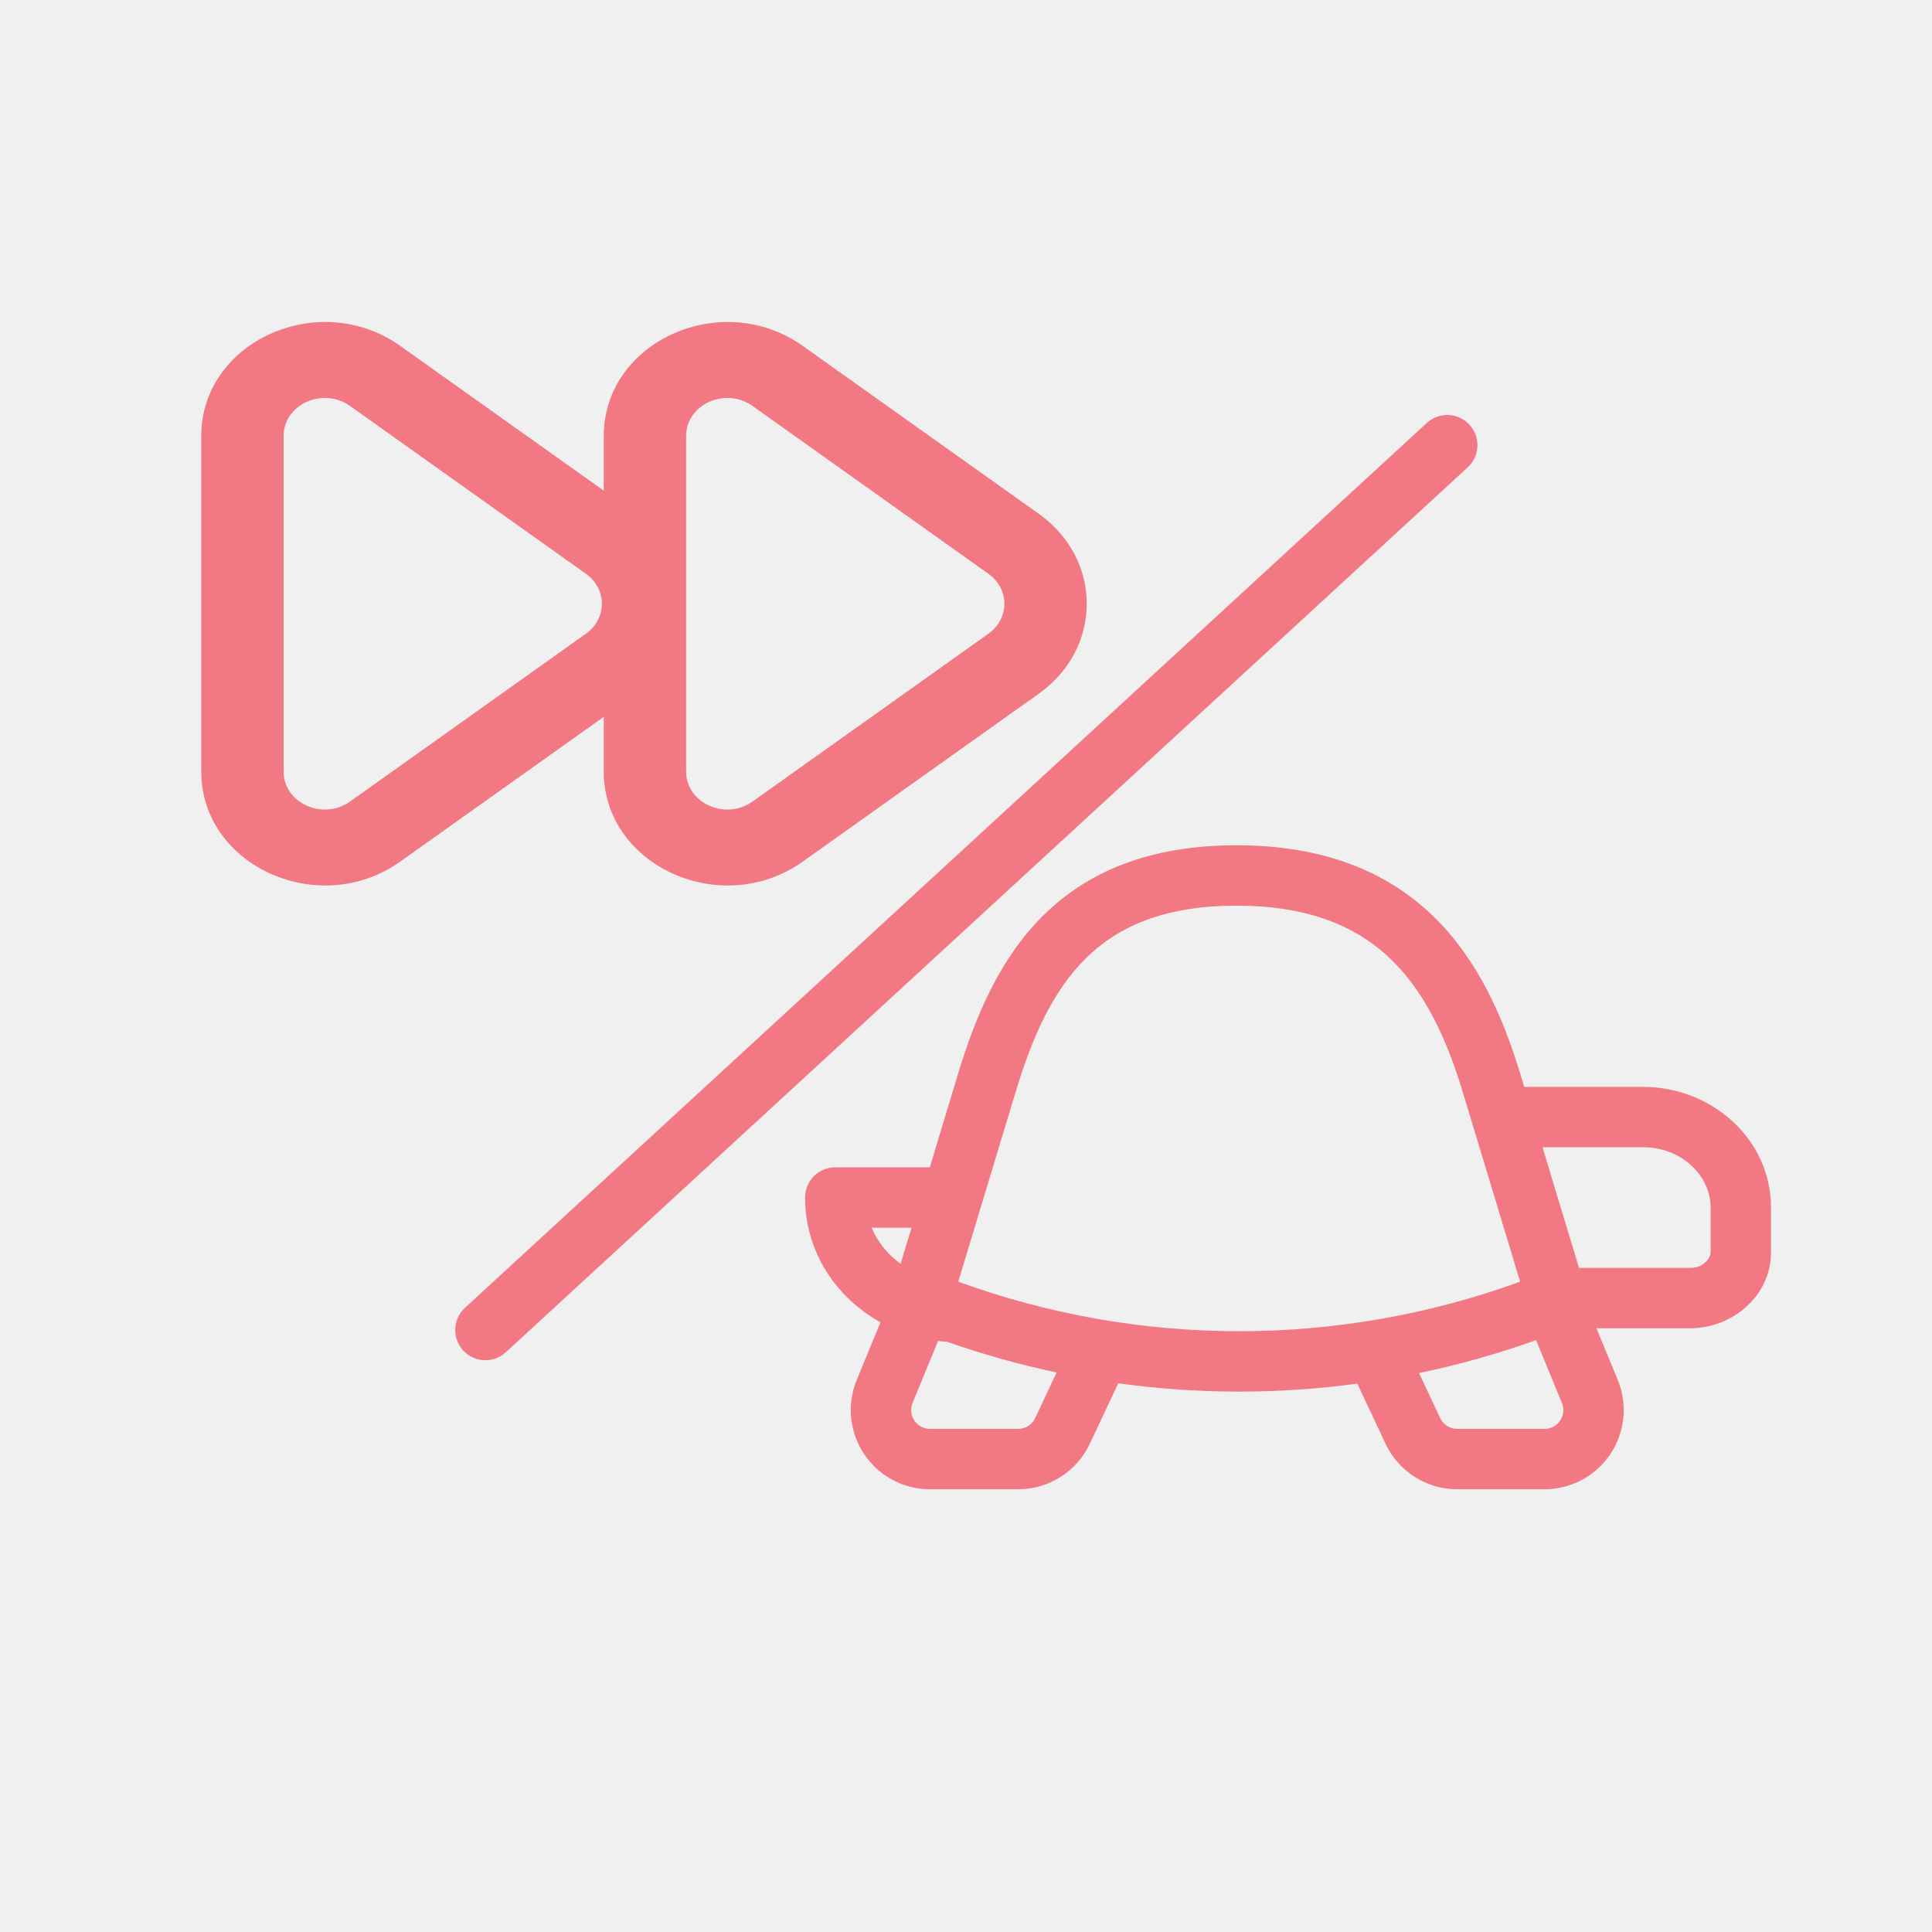
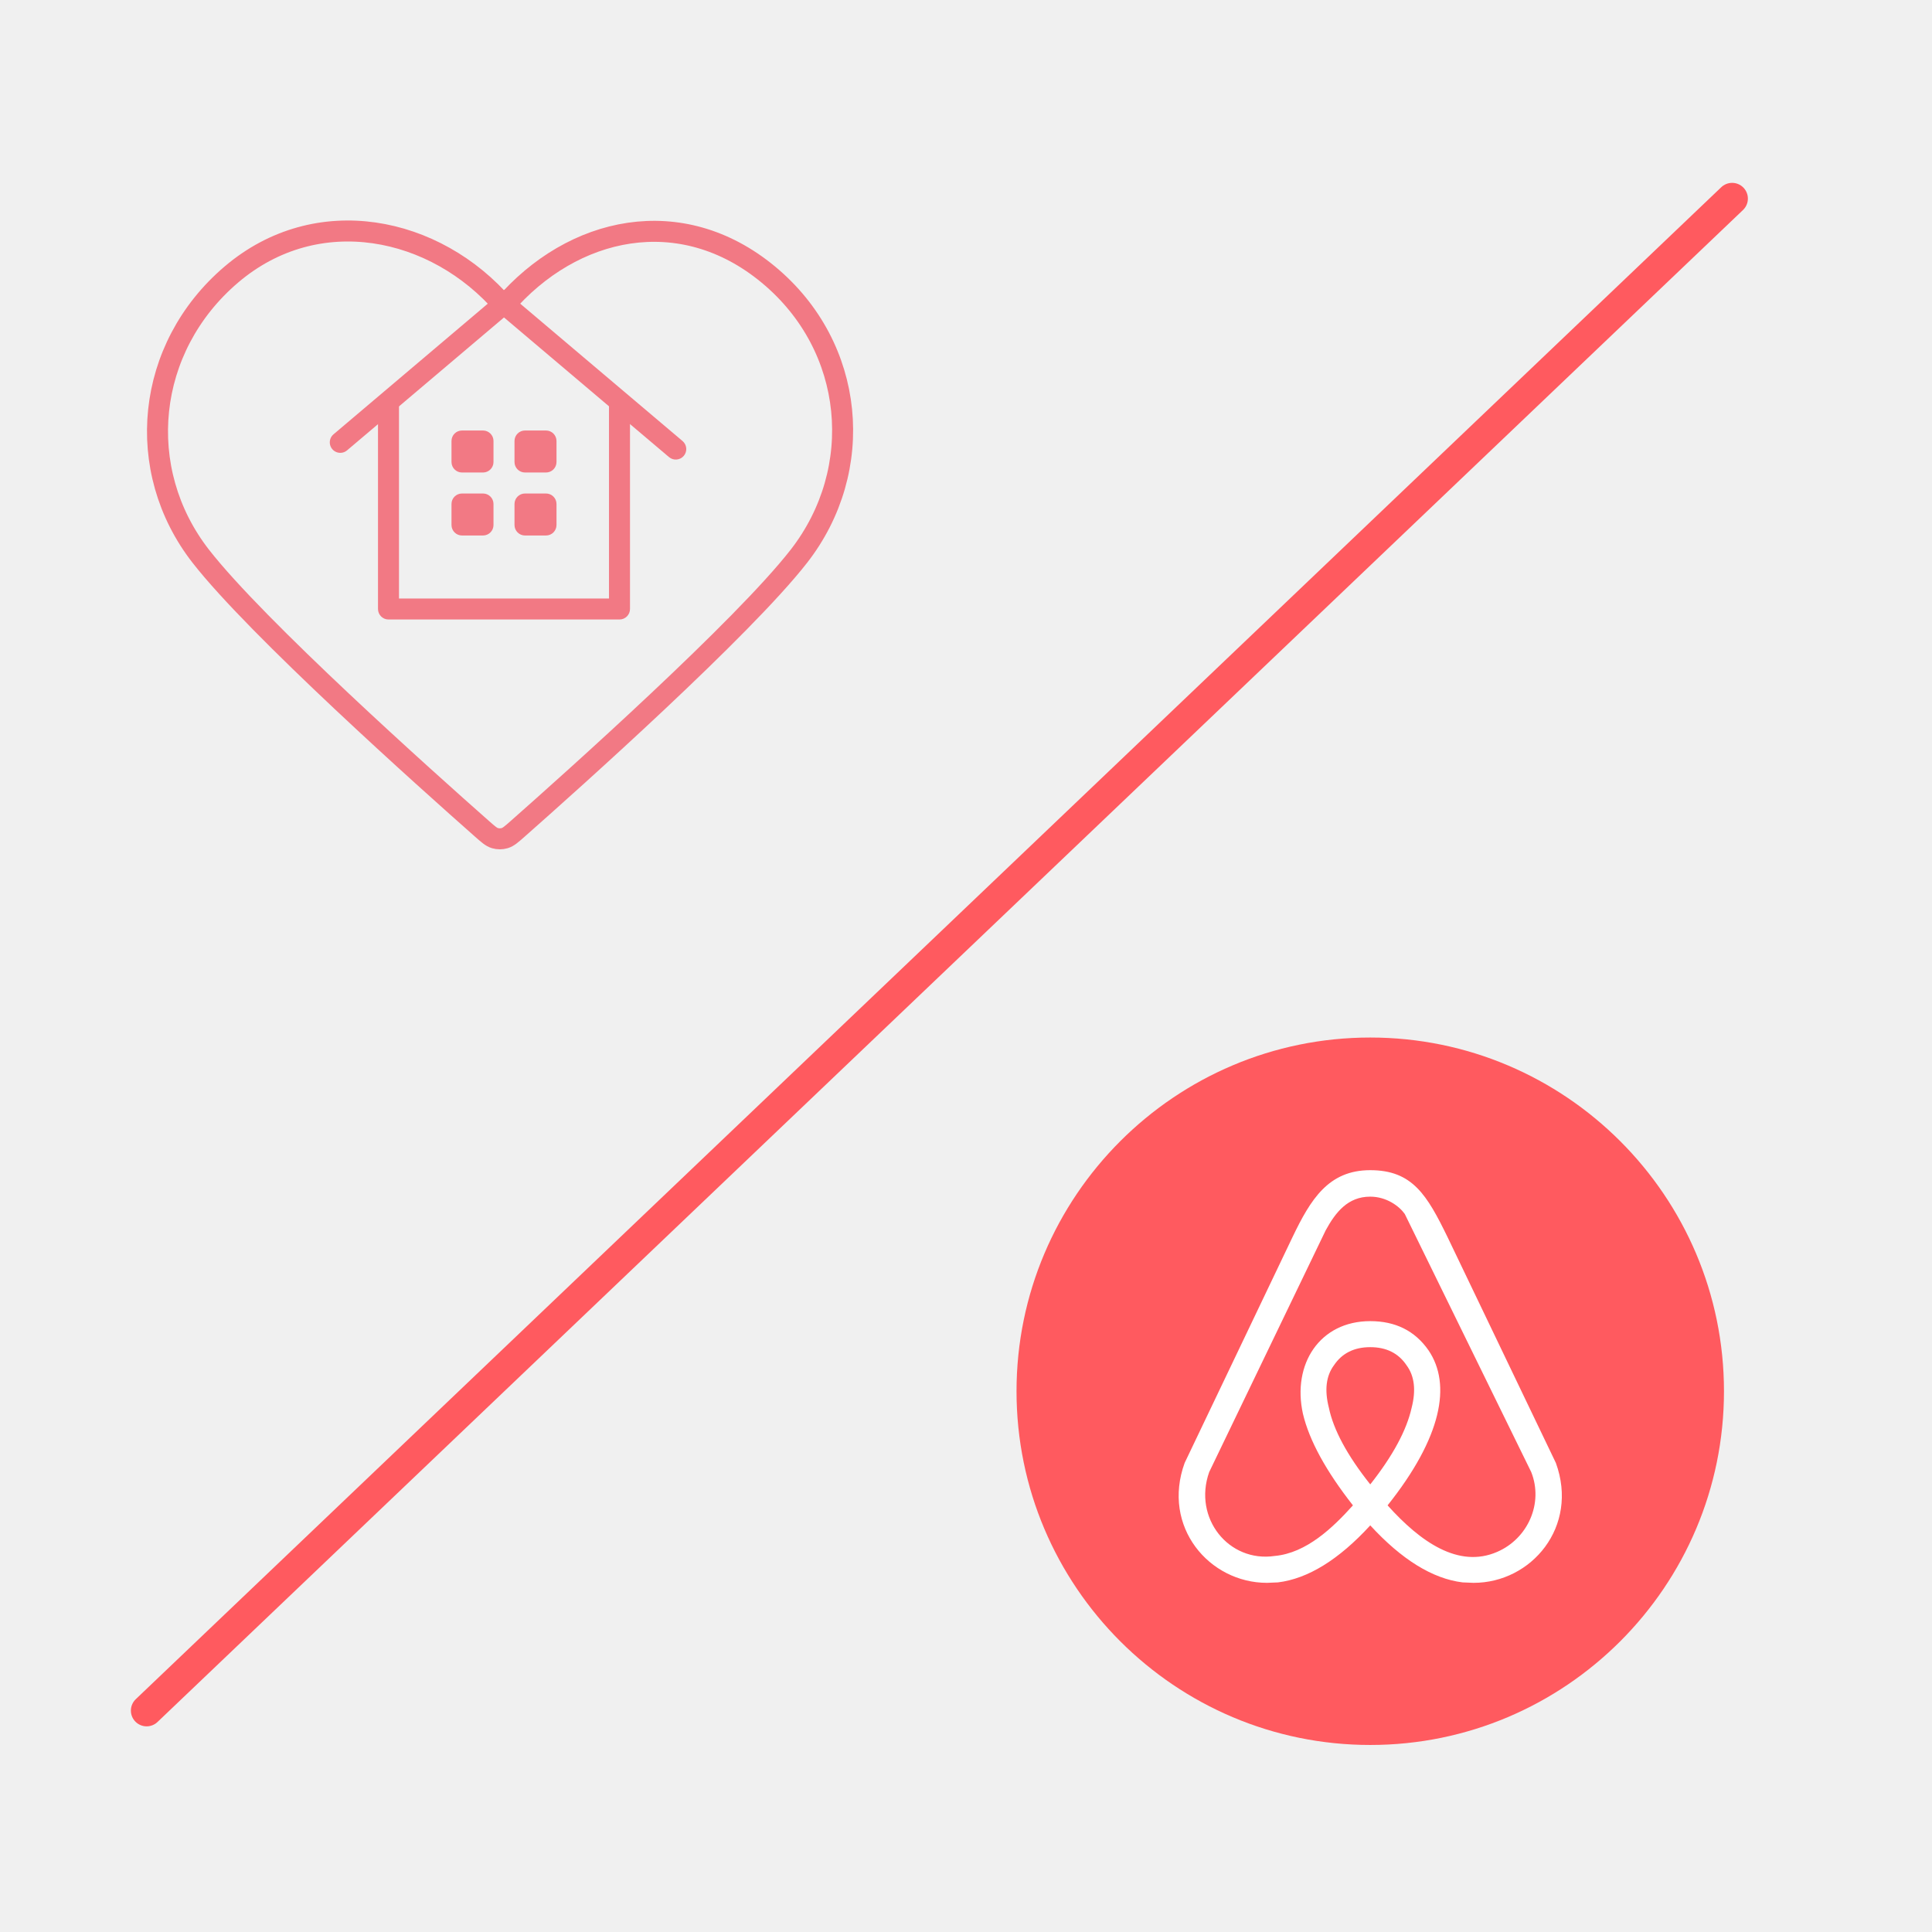
- <svg xmlns="http://www.w3.org/2000/svg" width="48" height="48" viewBox="0 0 48 48" fill="none">
-   <path fill-rule="evenodd" clip-rule="evenodd" d="M9.946 8.595C7.929 7.16 5 8.484 5 10.831V19.169C5 21.516 7.929 22.84 9.946 21.405L15 17.81V19.169C15 21.516 17.928 22.84 19.946 21.405L25.807 17.236C27.398 16.105 27.398 13.895 25.807 12.764L19.946 8.595C17.928 7.16 15 8.484 15 10.831V12.19L9.946 8.595ZM7.046 10.831C7.046 10.048 8.022 9.607 8.695 10.085L14.556 14.255C15.086 14.632 15.086 15.368 14.556 15.745L8.695 19.915C8.022 20.393 7.046 19.952 7.046 19.169V10.831ZM17.046 10.831C17.046 10.048 18.022 9.607 18.695 10.085L24.556 14.255C25.086 14.632 25.086 15.368 24.556 15.745L18.695 19.915C18.022 20.393 17.046 19.952 17.046 19.169V10.831Z" fill="#F27984" />
-   <path d="M30.72 21.001C28.555 21.001 27.012 21.656 25.903 22.761C24.823 23.839 24.227 25.274 23.798 26.693L23.1 29.002H20.752C20.338 29.002 20.002 29.337 20.002 29.752C20.002 31.096 20.766 32.236 21.875 32.852L21.286 34.284C20.873 35.288 21.351 36.438 22.355 36.852C22.593 36.95 22.847 37 23.104 37H25.298C26.06 37 26.752 36.559 27.076 35.87L27.783 34.367C29.753 34.64 31.751 34.643 33.722 34.376L34.424 35.87C34.748 36.559 35.44 37 36.202 37H38.374C38.632 37 38.886 36.95 39.124 36.851C40.128 36.437 40.605 35.287 40.192 34.283L39.663 33H42C43.013 33 44 32.217 44 31.114V30C44 28.294 42.52 27.003 40.818 27.003H37.869L37.775 26.692C37.342 25.261 36.712 23.827 35.597 22.752C34.458 21.655 32.887 21.001 30.72 21.001ZM39.23 31.5L38.323 28.503H40.818C41.803 28.503 42.5 29.231 42.5 30V31.114C42.5 31.249 42.33 31.5 42 31.5H39.23ZM38.163 33.295L38.805 34.855C38.903 35.094 38.789 35.367 38.552 35.465C38.495 35.488 38.435 35.5 38.374 35.5H36.202C36.023 35.5 35.858 35.396 35.781 35.232L35.256 34.113C36.238 33.909 37.209 33.636 38.163 33.295ZM26.251 34.099L25.719 35.232C25.642 35.396 25.477 35.5 25.298 35.5H23.104C23.043 35.5 22.983 35.488 22.927 35.465C22.689 35.367 22.575 35.094 22.673 34.855L23.306 33.316C23.381 33.325 23.456 33.332 23.531 33.337C24.424 33.651 25.333 33.905 26.251 34.099ZM22.647 30.502L22.375 31.399C22.053 31.165 21.803 30.853 21.655 30.502H22.647ZM25.234 27.127C25.641 25.778 26.149 24.634 26.962 23.824C27.748 23.041 28.888 22.501 30.72 22.501C32.557 22.501 33.736 23.042 34.556 23.832C35.399 24.645 35.935 25.791 36.34 27.126L37.767 31.843C33.258 33.484 28.316 33.484 23.808 31.843L25.234 27.127Z" fill="#F27984" />
-   <line x1="35.956" y1="11.06" x2="12.06" y2="33.044" stroke="#F27984" stroke-width="1.5" stroke-linecap="round" />
+ <svg xmlns="http://www.w3.org/2000/svg" width="184" height="184" viewBox="0 0 184 184" fill="none">
+   <mask id="path-1-inside-1_59_4" fill="white">
+     <path d="M36 39C36 38.448 36.448 38 37 38H59C59.552 38 60 38.448 60 39V58C60 58.552 59.552 59 59 59H37C36.448 59 36 58.552 36 58V39Z" />
+   </mask>
+   <path d="M36 38H60H36ZM62 58C62 59.657 60.657 61 59 61H37C35.343 61 34 59.657 34 58L38 57H58L62 58ZM37 61C35.343 61 34 59.657 34 58V41C34 39.343 35.343 38 37 38H38C38 38 38 38.448 38 39V57L37 61ZM59 38C60.657 38 62 39.343 62 41V58C62 59.657 60.657 61 59 61L58 57V39C58 38.448 58 38 58 38H59Z" fill="#F27984" mask="url(#path-1-inside-1_59_4)" />
+   <rect x="43" y="41" width="4" height="4" rx="1" fill="#F27984" />
+   <rect x="49" y="41" width="4" height="4" rx="1" fill="#F27984" />
+   <rect x="49" y="47" width="4" height="4" rx="1" fill="#F27984" />
+   <rect x="43" y="47" width="4" height="4" rx="1" fill="#F27984" />
+   <path d="M48.5 28.5L32.408 42.128" stroke="#F27984" stroke-width="2" stroke-linecap="round" />
+   <path d="M65.006 42.005C65.427 42.362 65.48 42.993 65.123 43.414C64.766 43.836 64.135 43.888 63.714 43.532L65.006 42.005ZM48.146 27.737L65.006 42.005L63.714 43.532L46.854 29.263L48.146 27.737Z" fill="#F27984" />
+   <path fill-rule="evenodd" clip-rule="evenodd" d="M48 29.133C41.477 21.531 30.202 19.188 22.03 26.149C13.857 33.109 12.706 44.748 19.125 52.98C24.461 59.825 40.61 74.262 45.903 78.934C46.495 79.457 46.791 79.718 47.136 79.821C47.438 79.91 47.767 79.91 48.069 79.821C48.414 79.718 48.71 79.457 49.303 78.934C54.596 74.262 70.745 59.825 76.081 52.98C82.499 44.748 81.489 33.036 73.175 26.149C64.862 19.261 54.523 21.531 48 29.133Z" stroke="#F27984" stroke-width="2" stroke-linecap="round" stroke-linejoin="round" />
+   <path d="M13.965 162.914L164.965 18.915" stroke="#FF5A5F" stroke-width="3" stroke-linecap="round" />
+   <path d="M130.5 98.812C111.919 98.812 96.812 113.919 96.812 132.5C96.812 151.081 111.919 166.188 130.5 166.188C149.081 166.188 164.188 151.081 164.188 132.5C164.188 113.919 149.081 98.812 130.5 98.812Z" fill="#FF5A5F" />
+   <path d="M130.501 141.371C128.292 138.593 126.993 136.158 126.56 134.074C126.127 132.381 126.3 131.036 127.036 130.037C127.816 128.865 128.985 128.301 130.501 128.301C132.016 128.301 133.186 128.865 133.965 130.037C134.702 131.036 134.875 132.381 134.442 134.074C133.965 136.201 132.666 138.632 130.501 141.371ZM142.592 147.796C138.911 149.402 135.269 146.841 132.151 143.368C137.309 136.896 138.261 131.86 136.048 128.6C134.749 126.734 132.887 125.822 130.501 125.822C125.694 125.822 123.048 129.903 124.087 134.638C124.694 137.2 126.296 140.112 128.851 143.368C126.934 145.497 124.42 147.911 121.402 148.186C117.028 148.837 113.603 144.583 115.162 140.195L126.253 117.18C127.199 115.449 128.367 113.967 130.496 113.967C132.055 113.967 133.268 114.879 133.788 115.617L145.831 140.195C147.011 143.165 145.515 146.53 142.592 147.796ZM148.178 139.327L137.867 117.831C135.918 113.837 134.533 111.445 130.501 111.445C126.517 111.445 124.823 114.223 123.091 117.831L112.823 139.327C110.615 145.408 115.162 150.747 120.666 150.747C121.013 150.747 121.357 150.704 121.705 150.704C124.564 150.357 127.513 148.534 130.501 145.274C133.489 148.529 136.438 150.357 139.296 150.704C139.645 150.704 139.989 150.747 140.336 150.747C145.84 150.752 150.387 145.408 148.178 139.327Z" fill="white" />
</svg>
